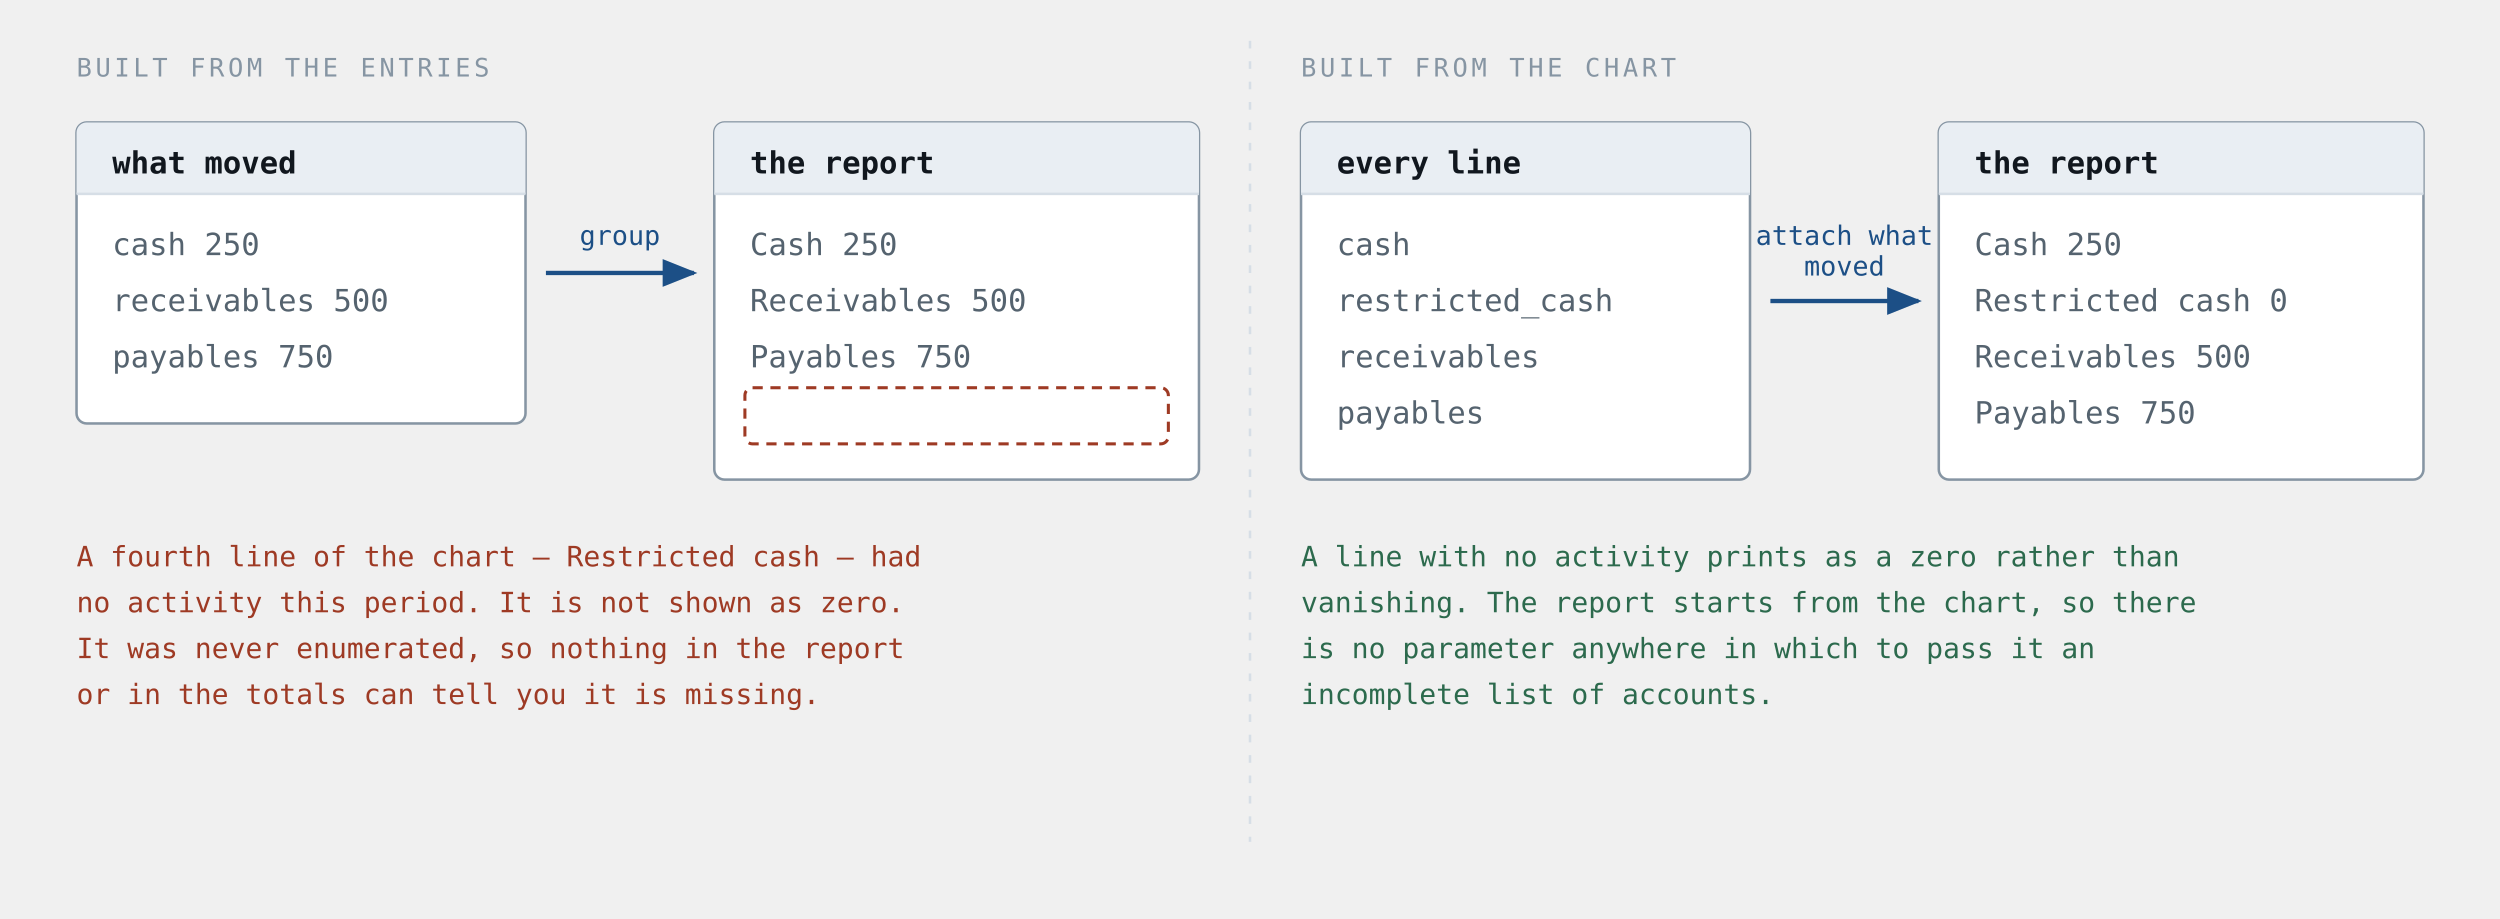
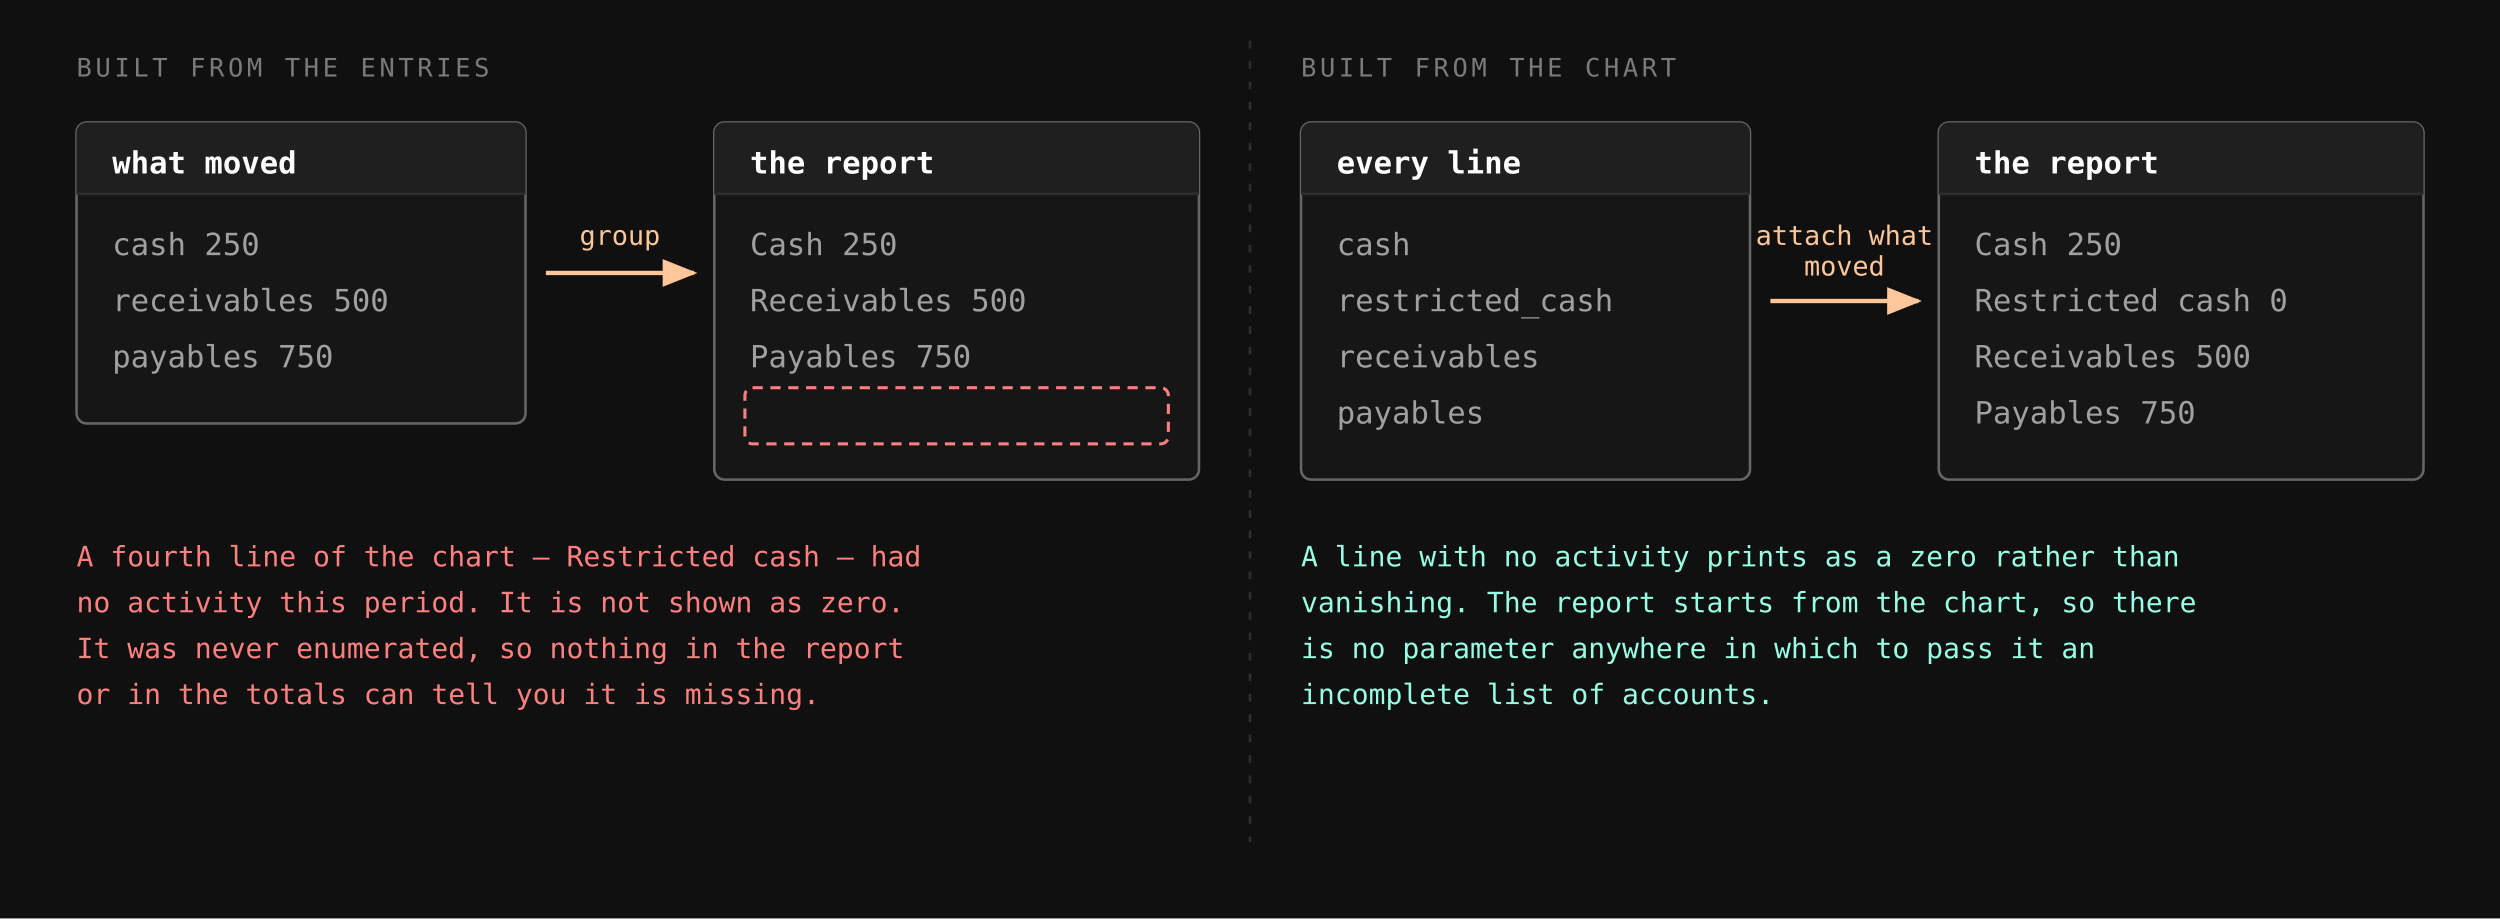
<svg xmlns="http://www.w3.org/2000/svg" viewBox="0 0 980 360" role="img" aria-label="Two ways to build a report. Building it from the entries lists only accounts that moved, so a chart line with no activity this period leaves an empty slot nobody can see. Building it from the chart lists every line first and attaches the numbers, so a line with no activity prints as zero.">
  <style>
+   /* Vesper, dark-only, same as the site: #101010 ground, #FFC799 -- the site's
+      link colour -- for the flow edges, and the callout pair straight from the
+      prose: #FF8080 for the line that goes missing, #99FFE4 for the one that
+      prints as zero. One palette, no media query: through `img` the old
+      `prefers-color-scheme` block answered to the OS, not the site. The
+      arrowhead fill in `defs` repeats the edge colour because a marker cannot
+      see its line's class. */
  text { font-family: ui-monospace, "SF Mono", Menlo, Consolas, monospace; }
-   .box     { fill: #ffffff; stroke: #8695a3; stroke-width: 1; }
-   .box-head{ fill: #e9eef3; }
-   .rule    { stroke: #d6dee6; stroke-width: 1; }
-   .divider { stroke: #d6dee6; stroke-width: 1; stroke-dasharray: 3 5; }
-   .gap     { fill: none; stroke: #9e3a24; stroke-width: 1.2; stroke-dasharray: 4 3; }
-   .t-name  { font-size: 12px; font-weight: 600; fill: #11171e; }
-   .t-row   { font-size: 12px; fill: #55636f; }
-   .t-band  { font-size: 10px; letter-spacing: .14em; fill: #8695a3; }
-   .t-edge  { font-size: 10.5px; fill: #1c4f86; }
-   .t-warn  { font-size: 11px; fill: #9e3a24; }
-   .t-ok    { font-size: 11px; fill: #2c6a4d; }
-   .edge    { stroke: #1c4f86; stroke-width: 1.7; fill: none; }
-   @media (prefers-color-scheme: dark) {
-     .box     { fill: #161d25; stroke: #6c7b8a; }
-     .box-head{ fill: #1f2831; }
-     .rule    { stroke: #2a343f; }
-     .divider { stroke: #2a343f; }
-     .gap     { stroke: #e08b6e; }
-     .t-name  { fill: #e3e9ef; }
-     .t-row   { fill: #97a4b1; }
-     .t-band  { fill: #6c7b8a; }
-     .t-edge  { fill: #82b2e8; }
-     .t-warn  { fill: #e08b6e; }
-     .t-ok    { fill: #74c096; }
-     .edge    { stroke: #82b2e8; }
-   }
+   .bg      { fill: #101010; }
+   .box     { fill: #161616; stroke: #666666; stroke-width: 1; }
+   .box-head{ fill: #1f1f1f; }
+   .rule    { stroke: #2e2e2e; stroke-width: 1; }
+   .divider { stroke: #2e2e2e; stroke-width: 1; stroke-dasharray: 3 5; }
+   .gap     { fill: none; stroke: #ff8080; stroke-width: 1.2; stroke-dasharray: 4 3; }
+   .t-name  { font-size: 12px; font-weight: 600; fill: #ffffff; }
+   .t-row   { font-size: 12px; fill: #a0a0a0; }
+   .t-band  { font-size: 10px; letter-spacing: .14em; fill: #7a7a7a; }
+   .t-edge  { font-size: 10.5px; fill: #ffc799; }
+   .t-warn  { font-size: 11px; fill: #ff8080; }
+   .t-ok    { font-size: 11px; fill: #99ffe4; }
+   .edge    { stroke: #ffc799; stroke-width: 1.7; fill: none; }
</style>
+   <rect class="bg" x="0" y="0" width="100%" height="100%" />
  <defs>
    <marker id="r" viewBox="0 0 10 10" refX="9" refY="5" markerWidth="8" markerHeight="8" orient="auto-start-reverse">
-       <path d="M0 1L10 5L0 9z" fill="#1c4f86" />
+       <path d="M0 1L10 5L0 9z" fill="#ffc799" />
    </marker>
  </defs>
  <text class="t-band" x="30" y="30">BUILT FROM THE ENTRIES</text>
  <rect class="box" x="30" y="48" width="176" height="118" rx="4" />
  <path class="box-head" d="M30 52a4 4 0 0 1 4-4h168a4 4 0 0 1 4 4v24H30z" />
  <line class="rule" x1="30" y1="76" x2="206" y2="76" />
  <text class="t-name" x="44" y="68">what moved</text>
  <text class="t-row" x="44" y="100">cash          250</text>
  <text class="t-row" x="44" y="122">receivables   500</text>
  <text class="t-row" x="44" y="144">payables      750</text>
  <line class="edge" x1="214" y1="107" x2="272" y2="107" marker-end="url(#r)" />
  <text class="t-edge" x="243" y="96" text-anchor="middle">group</text>
  <rect class="box" x="280" y="48" width="190" height="140" rx="4" />
  <path class="box-head" d="M280 52a4 4 0 0 1 4-4h182a4 4 0 0 1 4 4v24H280z" />
  <line class="rule" x1="280" y1="76" x2="470" y2="76" />
  <text class="t-name" x="294" y="68">the report</text>
  <text class="t-row" x="294" y="100">Cash            250</text>
  <text class="t-row" x="294" y="122">Receivables     500</text>
  <text class="t-row" x="294" y="144">Payables        750</text>
  <rect class="gap" x="292" y="152" width="166" height="22" rx="3" />
  <text class="t-warn" x="30" y="222">A fourth line of the chart — Restricted cash — had</text>
  <text class="t-warn" x="30" y="240">no activity this period. It is not shown as zero.</text>
  <text class="t-warn" x="30" y="258">It was never enumerated, so nothing in the report</text>
  <text class="t-warn" x="30" y="276">or in the totals can tell you it is missing.</text>
  <line class="divider" x1="490" y1="16" x2="490" y2="330" />
  <text class="t-band" x="510" y="30">BUILT FROM THE CHART</text>
  <rect class="box" x="510" y="48" width="176" height="140" rx="4" />
  <path class="box-head" d="M510 52a4 4 0 0 1 4-4h168a4 4 0 0 1 4 4v24H510z" />
  <line class="rule" x1="510" y1="76" x2="686" y2="76" />
  <text class="t-name" x="524" y="68">every line</text>
  <text class="t-row" x="524" y="100">cash</text>
  <text class="t-row" x="524" y="122">restricted_cash</text>
  <text class="t-row" x="524" y="144">receivables</text>
  <text class="t-row" x="524" y="166">payables</text>
  <line class="edge" x1="694" y1="118" x2="752" y2="118" marker-end="url(#r)" />
  <text class="t-edge" x="723" y="96" text-anchor="middle">attach what</text>
  <text class="t-edge" x="723" y="108" text-anchor="middle">moved</text>
  <rect class="box" x="760" y="48" width="190" height="140" rx="4" />
  <path class="box-head" d="M760 52a4 4 0 0 1 4-4h182a4 4 0 0 1 4 4v24H760z" />
  <line class="rule" x1="760" y1="76" x2="950" y2="76" />
  <text class="t-name" x="774" y="68">the report</text>
  <text class="t-row" x="774" y="100">Cash            250</text>
  <text class="t-row" x="774" y="122">Restricted cash   0</text>
  <text class="t-row" x="774" y="144">Receivables     500</text>
  <text class="t-row" x="774" y="166">Payables        750</text>
  <text class="t-ok" x="510" y="222">A line with no activity prints as a zero rather than</text>
  <text class="t-ok" x="510" y="240">vanishing. The report starts from the chart, so there</text>
  <text class="t-ok" x="510" y="258">is no parameter anywhere in which to pass it an</text>
  <text class="t-ok" x="510" y="276">incomplete list of accounts.</text>
</svg>
